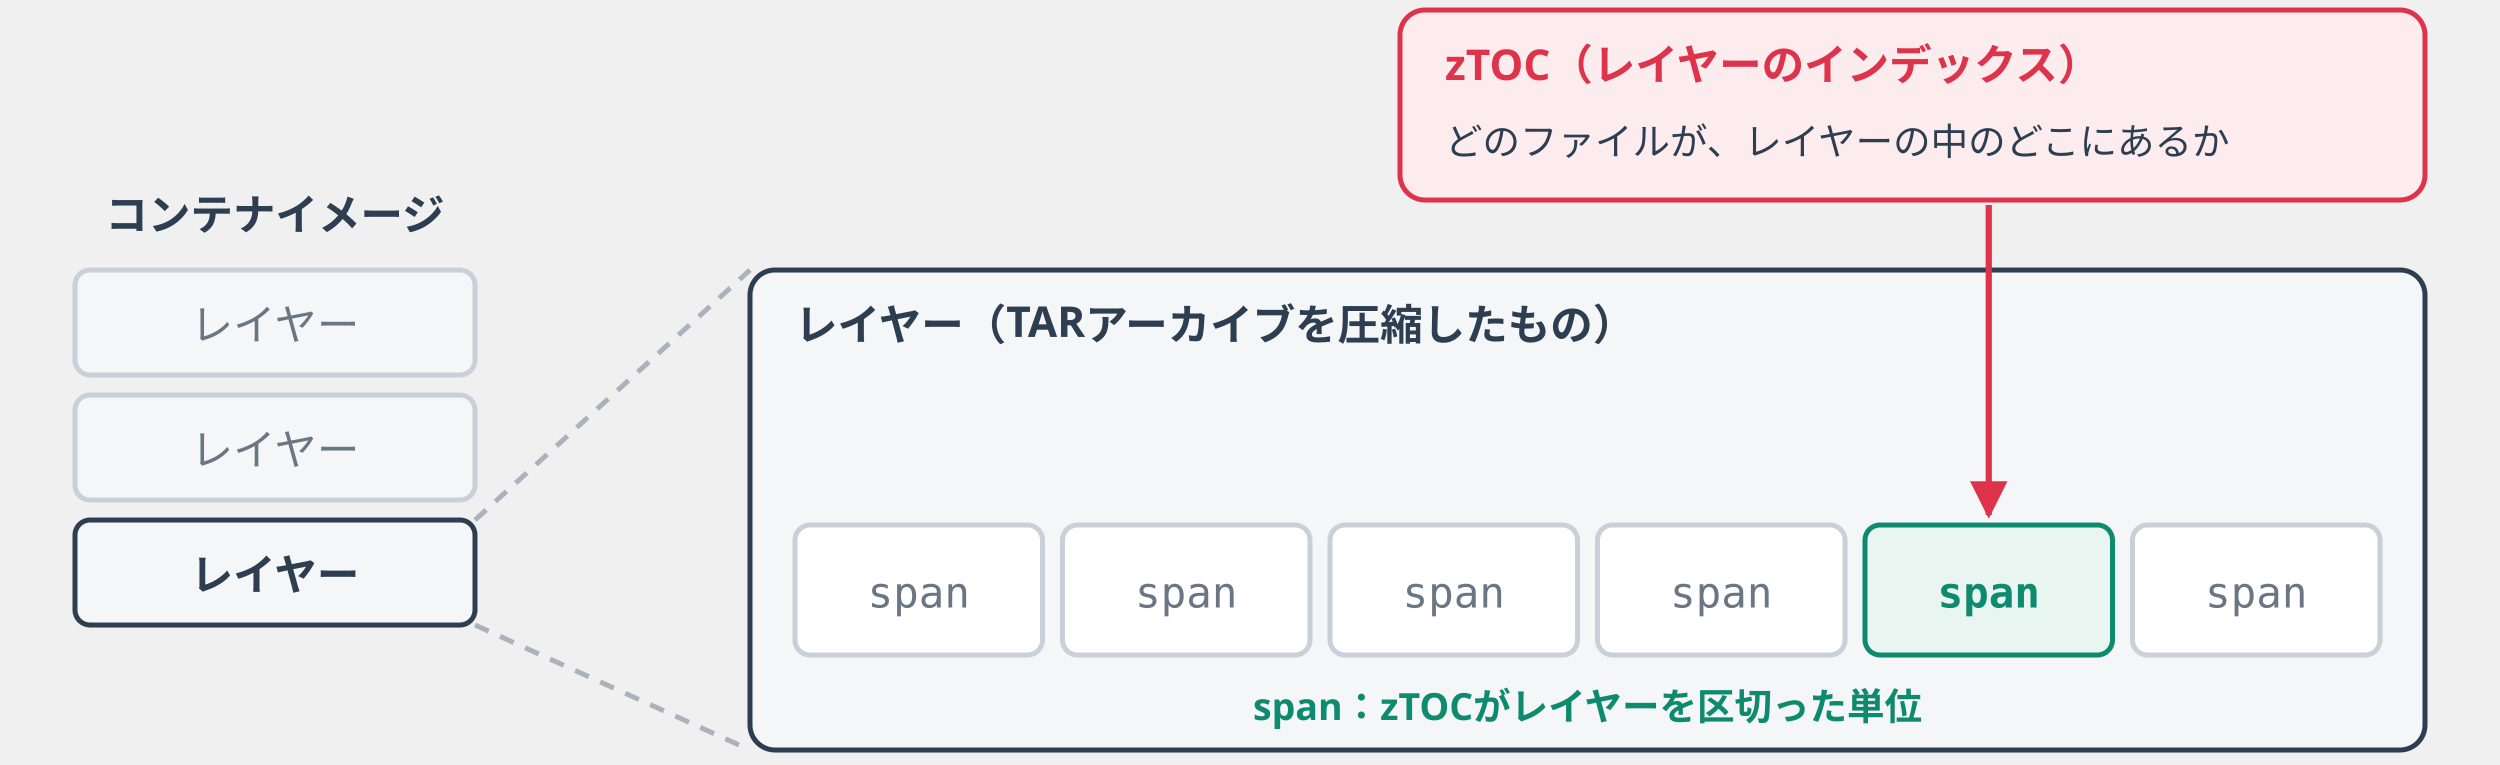
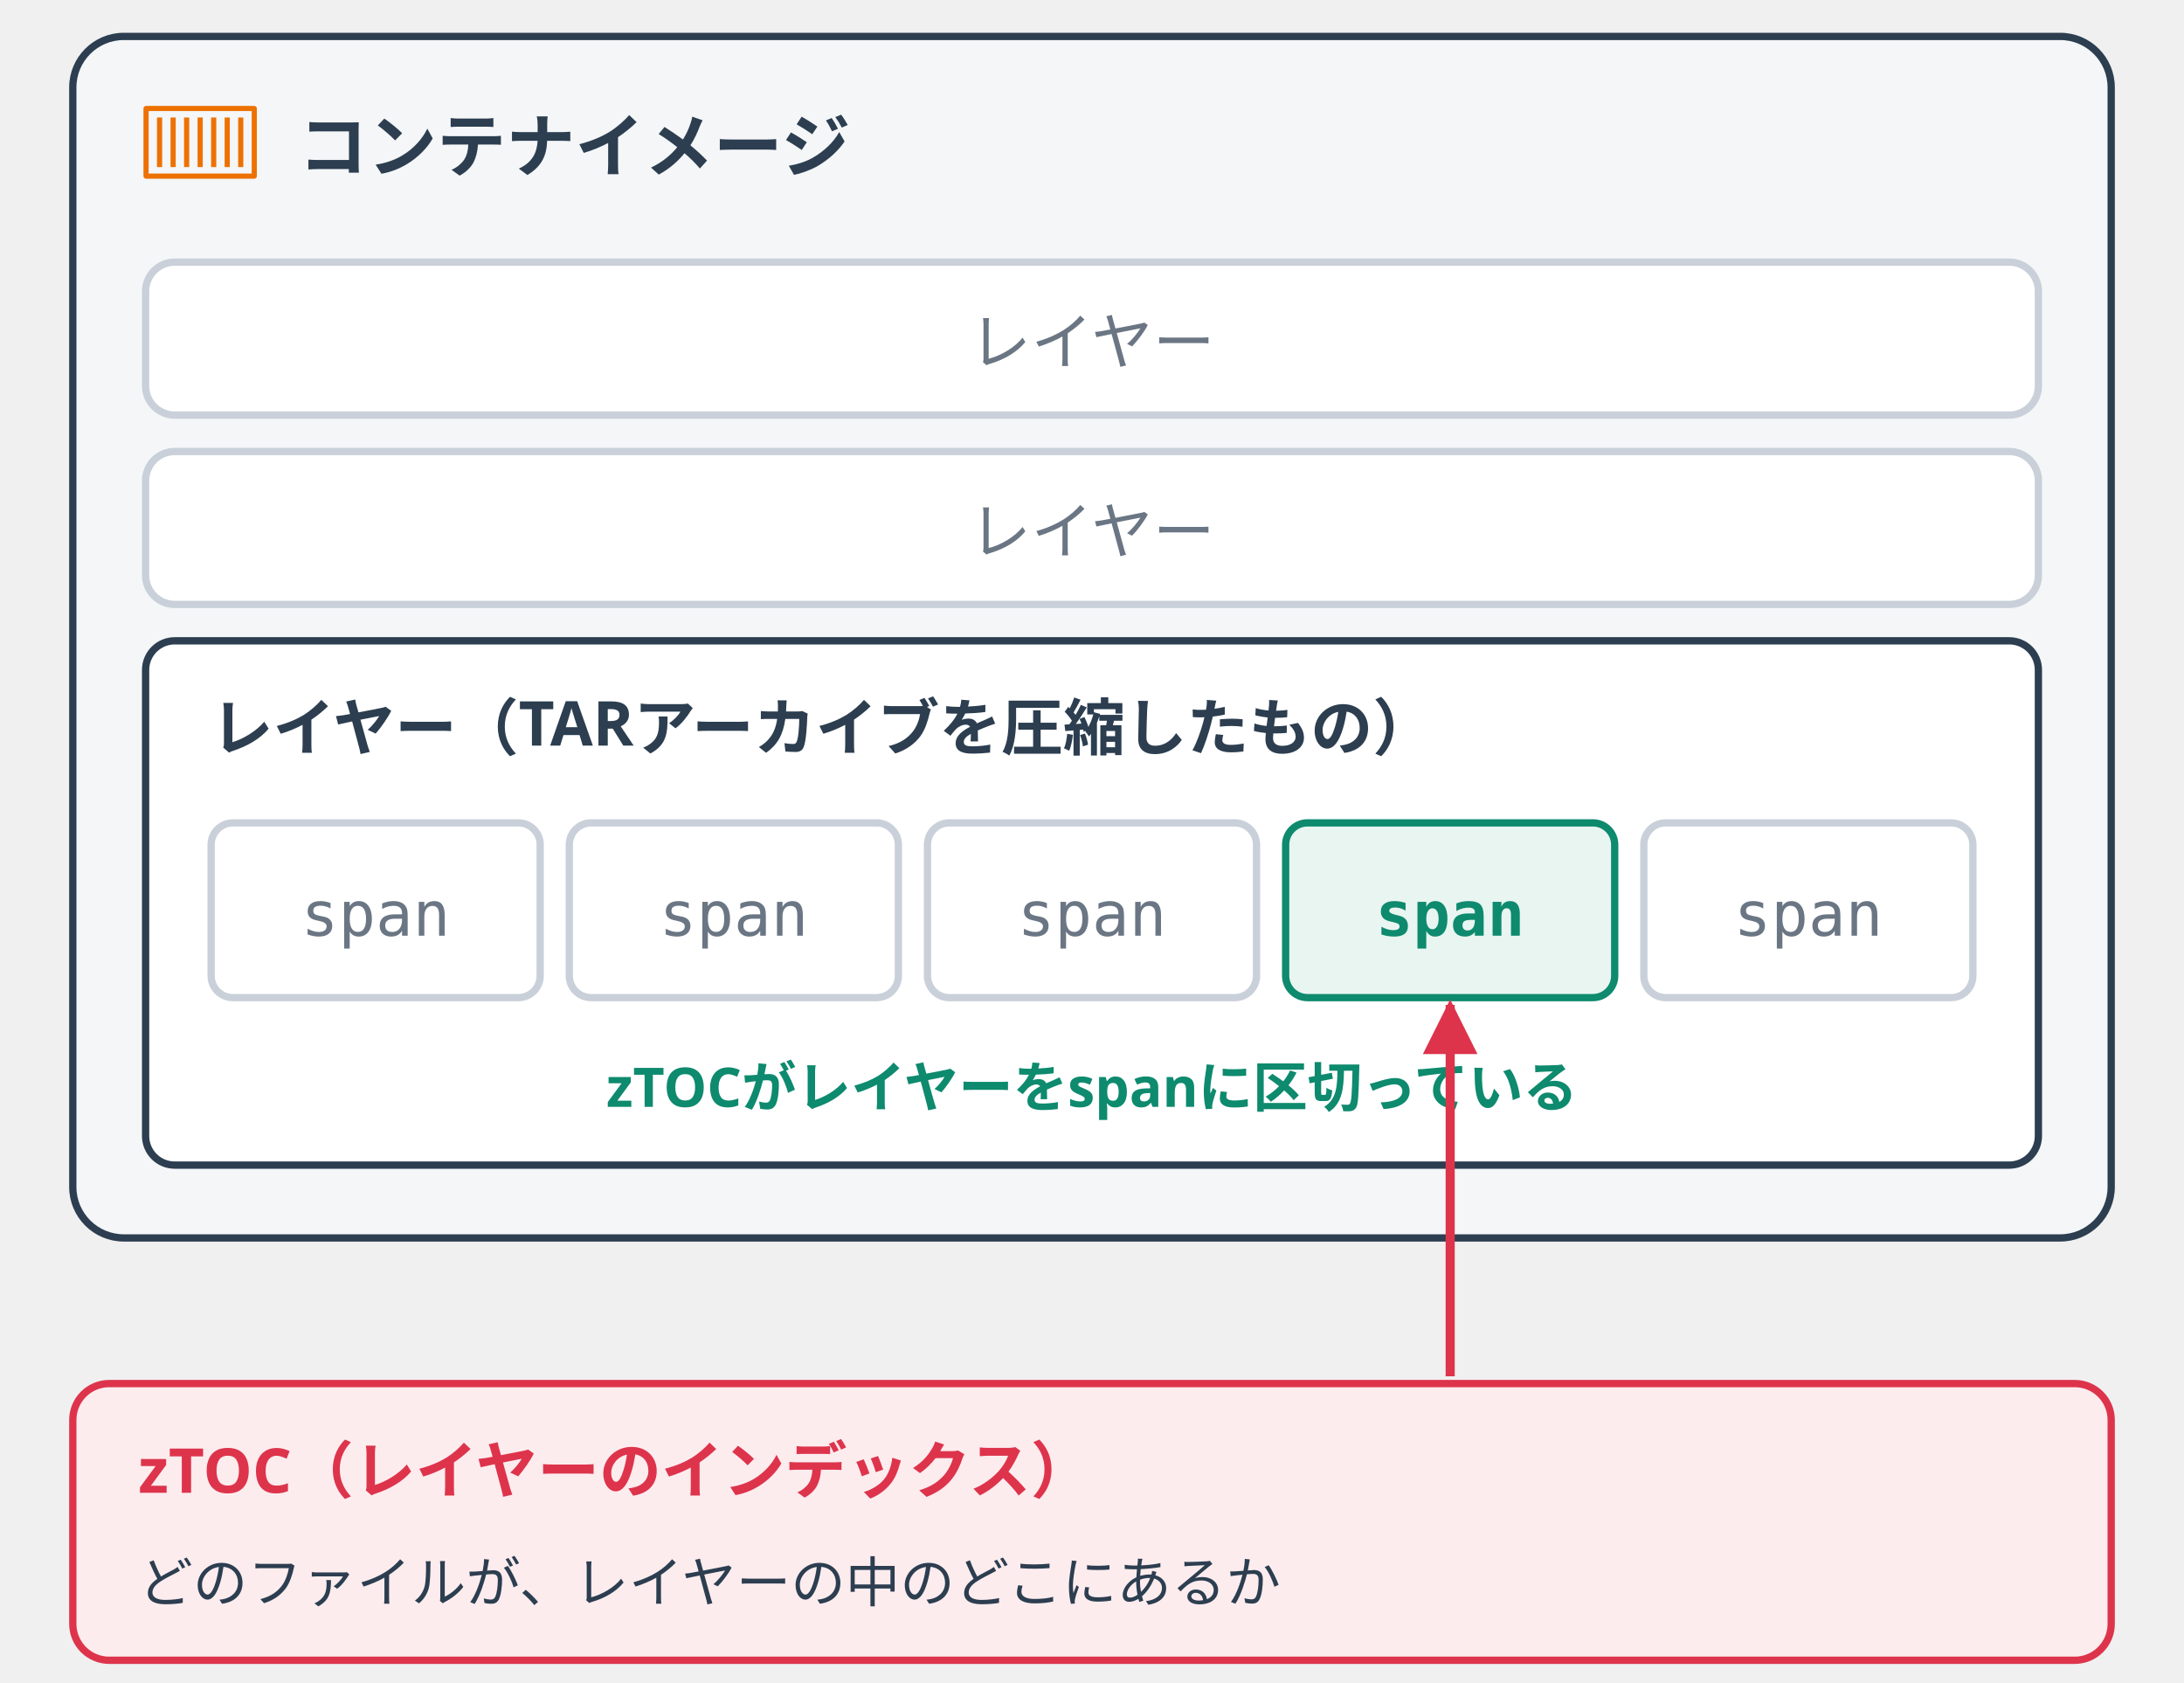
- <svg xmlns="http://www.w3.org/2000/svg" viewBox="0 0 1000 306" width="100%" font-family="'Noto Sans JP', 'Hiragino Sans', sans-serif">
+ <svg xmlns="http://www.w3.org/2000/svg" viewBox="0 0 600 462" width="100%" font-family="'Noto Sans JP', 'Hiragino Sans', sans-serif">
  <defs>
    <marker id="mInk" viewBox="0 0 10 10" refX="9" refY="5" markerWidth="6" markerHeight="6" orient="auto">
      <path d="M0,0 L10,5 L0,10 z" fill="#2c3e50" />
    </marker>
    <marker id="mSub" viewBox="0 0 10 10" refX="9" refY="5" markerWidth="6" markerHeight="6" orient="auto">
      <path d="M0,0 L10,5 L0,10 z" fill="#6b7684" />
    </marker>
    <marker id="mRed" viewBox="0 0 10 10" refX="9" refY="5" markerWidth="6" markerHeight="6" orient="auto">
      <path d="M0,0 L10,5 L0,10 z" fill="#DD344C" />
    </marker>
    <marker id="mGreen" viewBox="0 0 10 10" refX="9" refY="5" markerWidth="6" markerHeight="6" orient="auto">
      <path d="M0,0 L10,5 L0,10 z" fill="#0E8A6E" />
    </marker>
  </defs>
-   <text x="110.0" y="92.0" font-size="17" fill="#2c3e50" text-anchor="middle" font-weight="700">コンテナイメージ</text>
-   <rect x="30.0" y="108.0" width="160.0" height="42.0" rx="6" fill="#f4f6f8" stroke="#c9d0d9" stroke-width="2" />
-   <text x="110.0" y="136.0" font-size="17" fill="#6b7684" text-anchor="middle">レイヤー</text>
-   <rect x="30.0" y="158.0" width="160.0" height="42.0" rx="6" fill="#f4f6f8" stroke="#c9d0d9" stroke-width="2" />
-   <text x="110.0" y="186.0" font-size="17" fill="#6b7684" text-anchor="middle">レイヤー</text>
-   <rect x="30.0" y="208.0" width="160.0" height="42.0" rx="6" fill="#f4f6f8" stroke="#2c3e50" stroke-width="2" />
-   <text x="110.0" y="236.0" font-size="17" fill="#2c3e50" text-anchor="middle" font-weight="700">レイヤー</text>
-   <path d="M190,208 L300,108 M190,250 L300,300" stroke="#aab2bd" stroke-width="2" stroke-dasharray="6 5" fill="none" />
-   <rect x="300.0" y="108.0" width="670.0" height="192.0" rx="10" fill="#f4f6f8" stroke="#2c3e50" stroke-width="2" />
-   <text x="318.0" y="136.0" font-size="17" fill="#2c3e50" text-anchor="start" font-weight="700">レイヤー（TARアーカイブを圧縮したもの）</text>
-   <rect x="318.0" y="210.0" width="99.0" height="52.0" rx="6" fill="#fff" stroke="#c9d0d9" stroke-width="2" />
-   <text x="367.5" y="243.0" font-size="17" fill="#6b7684" text-anchor="middle" font-family="'Fira Code', monospace">span</text>
-   <rect x="425.0" y="210.0" width="99.0" height="52.0" rx="6" fill="#fff" stroke="#c9d0d9" stroke-width="2" />
-   <text x="474.5" y="243.0" font-size="17" fill="#6b7684" text-anchor="middle" font-family="'Fira Code', monospace">span</text>
-   <rect x="532.0" y="210.0" width="99.0" height="52.0" rx="6" fill="#fff" stroke="#c9d0d9" stroke-width="2" />
-   <text x="581.5" y="243.0" font-size="17" fill="#6b7684" text-anchor="middle" font-family="'Fira Code', monospace">span</text>
-   <rect x="639.0" y="210.0" width="99.0" height="52.0" rx="6" fill="#fff" stroke="#c9d0d9" stroke-width="2" />
-   <text x="688.5" y="243.0" font-size="17" fill="#6b7684" text-anchor="middle" font-family="'Fira Code', monospace">span</text>
-   <rect x="746.0" y="210.0" width="99.0" height="52.0" rx="6" fill="#e9f5f1" stroke="#0E8A6E" stroke-width="2" />
-   <text x="795.5" y="243.0" font-size="17" fill="#0E8A6E" text-anchor="middle" font-weight="700" font-family="'Fira Code', monospace">span</text>
-   <rect x="853.0" y="210.0" width="99.0" height="52.0" rx="6" fill="#fff" stroke="#c9d0d9" stroke-width="2" />
-   <text x="902.5" y="243.0" font-size="17" fill="#6b7684" text-anchor="middle" font-family="'Fira Code', monospace">span</text>
-   <text x="635.0" y="288.0" font-size="15" fill="#0E8A6E" text-anchor="middle" font-weight="700">span：zTOCがレイヤーを区切った単位</text>
-   <rect x="560.0" y="4.0" width="410.0" height="76.0" rx="10" fill="#fdecee" stroke="#DD344C" stroke-width="2" />
-   <text x="578.0" y="32.0" font-size="17" fill="#DD344C" text-anchor="start" font-weight="700">zTOC（レイヤーのインデックス）</text>
-   <text x="578.0" y="62.0" font-size="15" fill="#2c3e50" text-anchor="start">どのファイルが、レイヤーの中のどこにあるか</text>
-   <path d="M795.5,82 L795.5,206" stroke="#DD344C" stroke-width="2.5" fill="none" stroke-linejoin="round" marker-end="url(#mRed)" />
+   <rect x="20.0" y="10.0" width="560.0" height="330.0" rx="14" fill="#f4f6f8" stroke="#2c3e50" stroke-width="2" />
+   <svg x="38" y="22" width="34" height="34" viewBox="0 0 48 48">
+     <g id="i5-Icon-Resource/Containers/Res_Amazon-Elastic-Container-Service_Container-1_48" stroke="none" stroke-width="1" fill="none" fill-rule="evenodd">
+       <path d="M38.725,33.735 L40.725,33.735 L40.725,14.497 L38.725,14.497 L38.725,33.735 Z M33.479,33.735 L35.479,33.735 L35.479,14.497 L33.479,14.497 L33.479,33.735 Z M28.232,33.735 L30.232,33.735 L30.232,14.497 L28.232,14.497 L28.232,33.735 Z M22.986,33.735 L24.986,33.735 L24.986,14.497 L22.986,14.497 L22.986,33.735 Z M17.739,33.735 L19.739,33.735 L19.739,14.497 L17.739,14.497 L17.739,33.735 Z M12.493,33.735 L14.493,33.735 L14.493,14.497 L12.493,14.497 L12.493,33.735 Z M7.246,33.735 L9.246,33.735 L9.246,14.497 L7.246,14.497 L7.246,33.735 Z M3.999,36.232 L43.972,36.232 L43.972,12 L3.999,12 L3.999,36.232 Z M44.972,9.999 L3,9.999 C2.447,9.999 2,10.447 2,10.999 L2,37.232 C2,37.784 2.447,38.232 3,38.232 L44.972,38.232 C45.525,38.232 45.972,37.784 45.972,37.232 L45.972,10.999 C45.972,10.447 45.525,9.999 44.972,9.999 L44.972,9.999 Z" id="i5-Amazon-Elastic-Container-Service-Container-1_Resource-Icon_light-bg" fill="#ED7100" />
+     </g>
+   </svg>
+   <text x="82.0" y="47.0" font-size="19" fill="#2c3e50" text-anchor="start" font-weight="700">コンテナイメージ</text>
+   <rect x="40.0" y="72.0" width="520.0" height="42.0" rx="8" fill="#ffffff" stroke="#c9d0d9" stroke-width="2" />
+   <text x="300.0" y="100.0" font-size="17" fill="#6b7684" text-anchor="middle">レイヤー</text>
+   <rect x="40.0" y="124.0" width="520.0" height="42.0" rx="8" fill="#ffffff" stroke="#c9d0d9" stroke-width="2" />
+   <text x="300.0" y="152.0" font-size="17" fill="#6b7684" text-anchor="middle">レイヤー</text>
+   <rect x="40.0" y="176.0" width="520.0" height="144.0" rx="8" fill="#ffffff" stroke="#2c3e50" stroke-width="2" />
+   <text x="58.0" y="206.0" font-size="17" fill="#2c3e50" text-anchor="start" font-weight="700">レイヤー（TARアーカイブを圧縮したもの）</text>
+   <rect x="58.0" y="226.0" width="90.4" height="48.0" rx="6" fill="#fff" stroke="#c9d0d9" stroke-width="2" />
+   <text x="103.2" y="257.0" font-size="17" fill="#6b7684" text-anchor="middle" font-family="'Fira Code', monospace">span</text>
+   <rect x="156.4" y="226.0" width="90.4" height="48.0" rx="6" fill="#fff" stroke="#c9d0d9" stroke-width="2" />
+   <text x="201.6" y="257.0" font-size="17" fill="#6b7684" text-anchor="middle" font-family="'Fira Code', monospace">span</text>
+   <rect x="254.8" y="226.0" width="90.4" height="48.0" rx="6" fill="#fff" stroke="#c9d0d9" stroke-width="2" />
+   <text x="300.0" y="257.0" font-size="17" fill="#6b7684" text-anchor="middle" font-family="'Fira Code', monospace">span</text>
+   <rect x="353.2" y="226.0" width="90.4" height="48.0" rx="6" fill="#e9f5f1" stroke="#0E8A6E" stroke-width="2" />
+   <text x="398.4" y="257.0" font-size="17" fill="#0E8A6E" text-anchor="middle" font-weight="700" font-family="'Fira Code', monospace">span</text>
+   <rect x="451.6" y="226.0" width="90.4" height="48.0" rx="6" fill="#fff" stroke="#c9d0d9" stroke-width="2" />
+   <text x="496.8" y="257.0" font-size="17" fill="#6b7684" text-anchor="middle" font-family="'Fira Code', monospace">span</text>
+   <text x="300.0" y="304.0" font-size="15" fill="#0E8A6E" text-anchor="middle" font-weight="700">zTOCがレイヤーをspanに区切っている</text>
+   <rect x="20.0" y="380.0" width="560.0" height="76.0" rx="10" fill="#fdecee" stroke="#DD344C" stroke-width="2" />
+   <text x="38.0" y="410.0" font-size="17" fill="#DD344C" text-anchor="start" font-weight="700">zTOC（レイヤーのインデックス）</text>
+   <text x="38.0" y="440.0" font-size="15" fill="#2c3e50" text-anchor="start">どのファイルが、レイヤーの中のどこにあるか</text>
+   <path d="M398.4,378 L398.4,276" stroke="#DD344C" stroke-width="2.5" fill="none" stroke-linejoin="round" marker-end="url(#mRed)" />
</svg>
